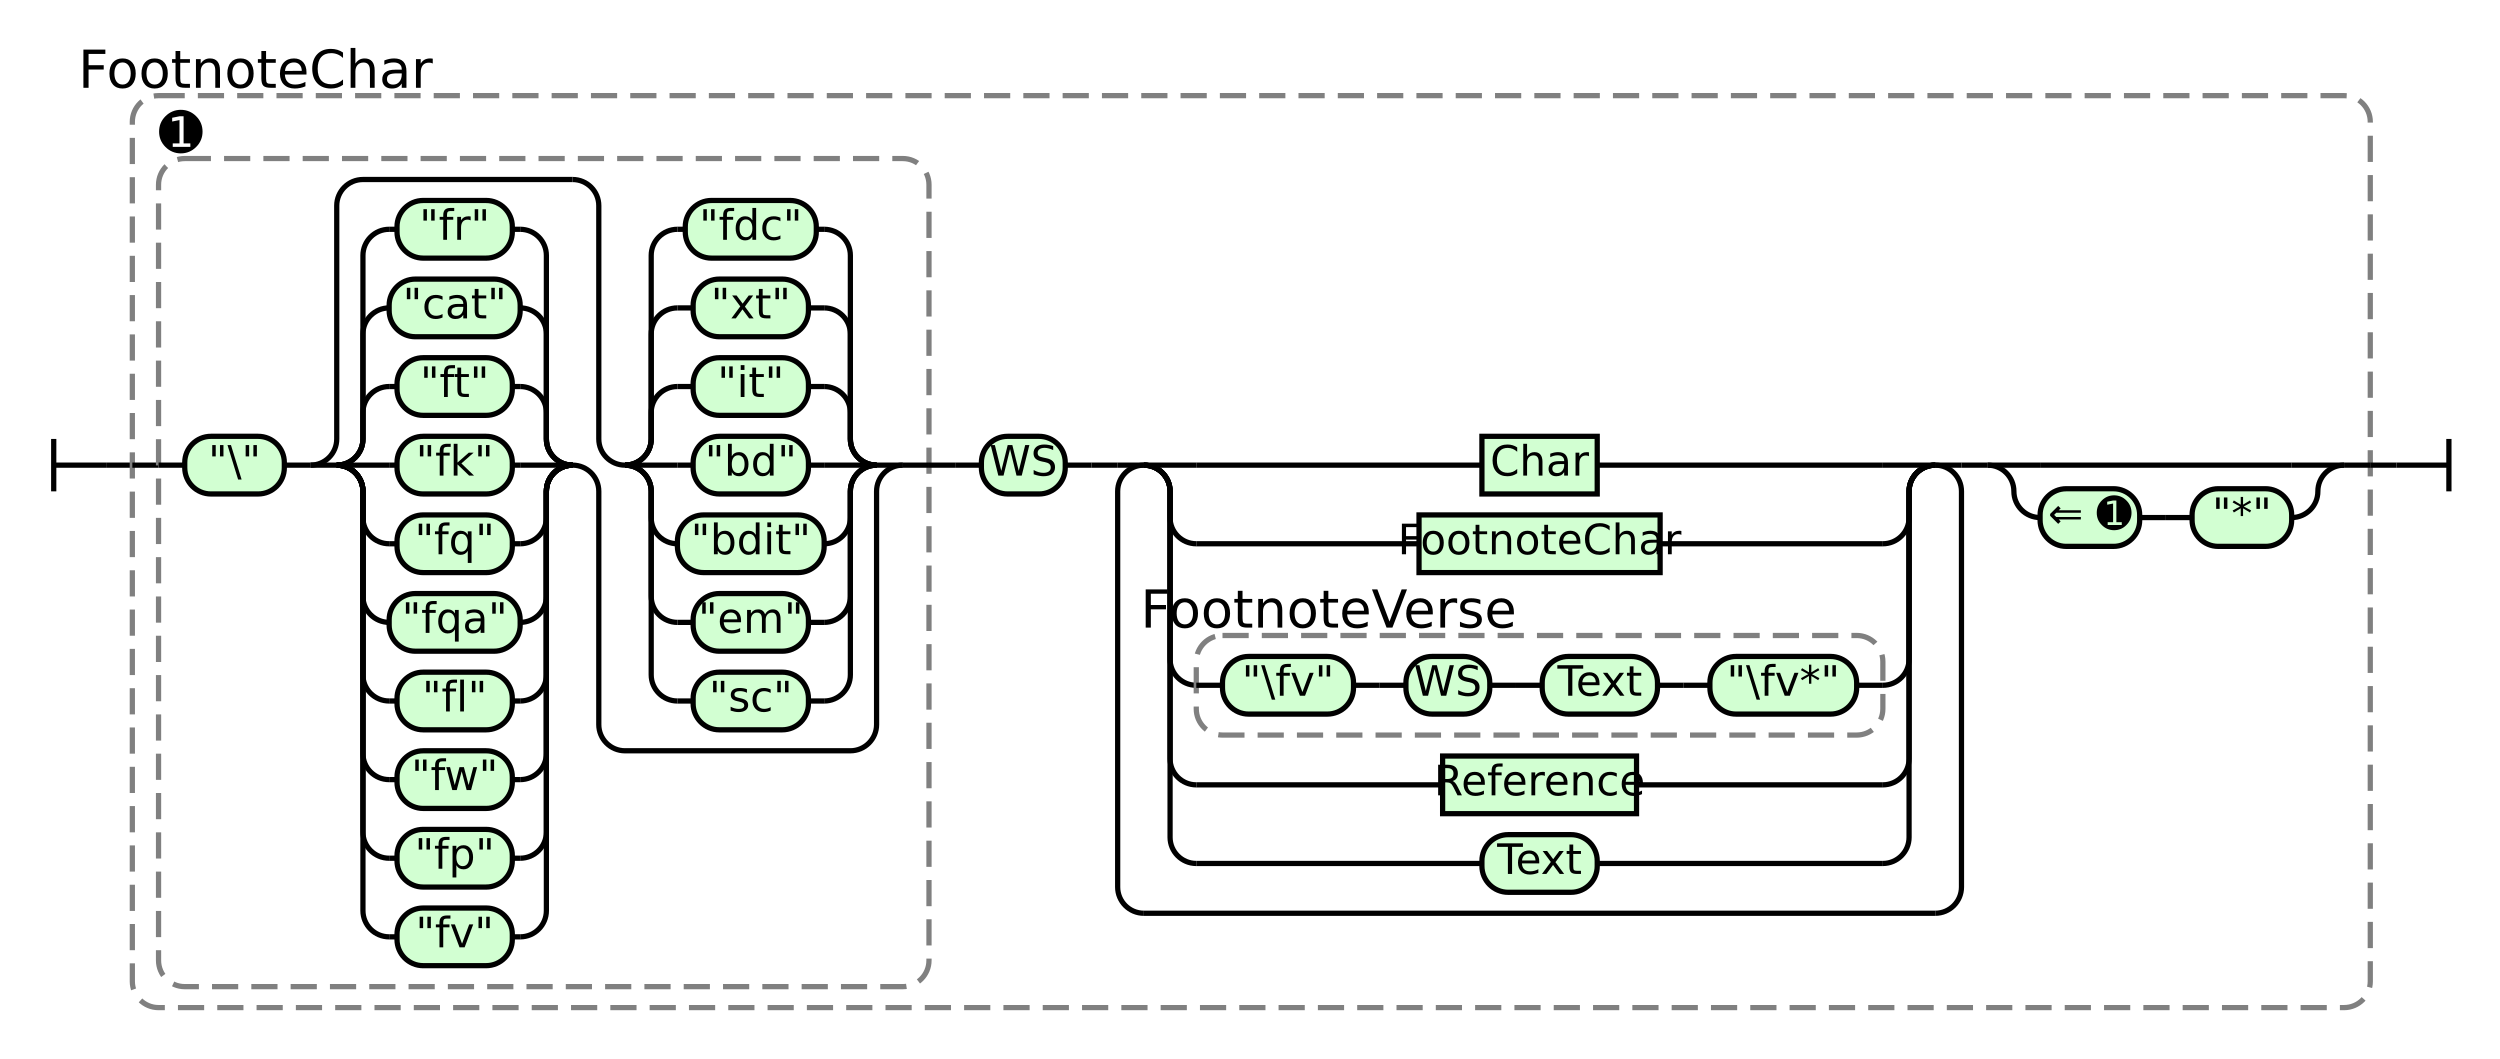
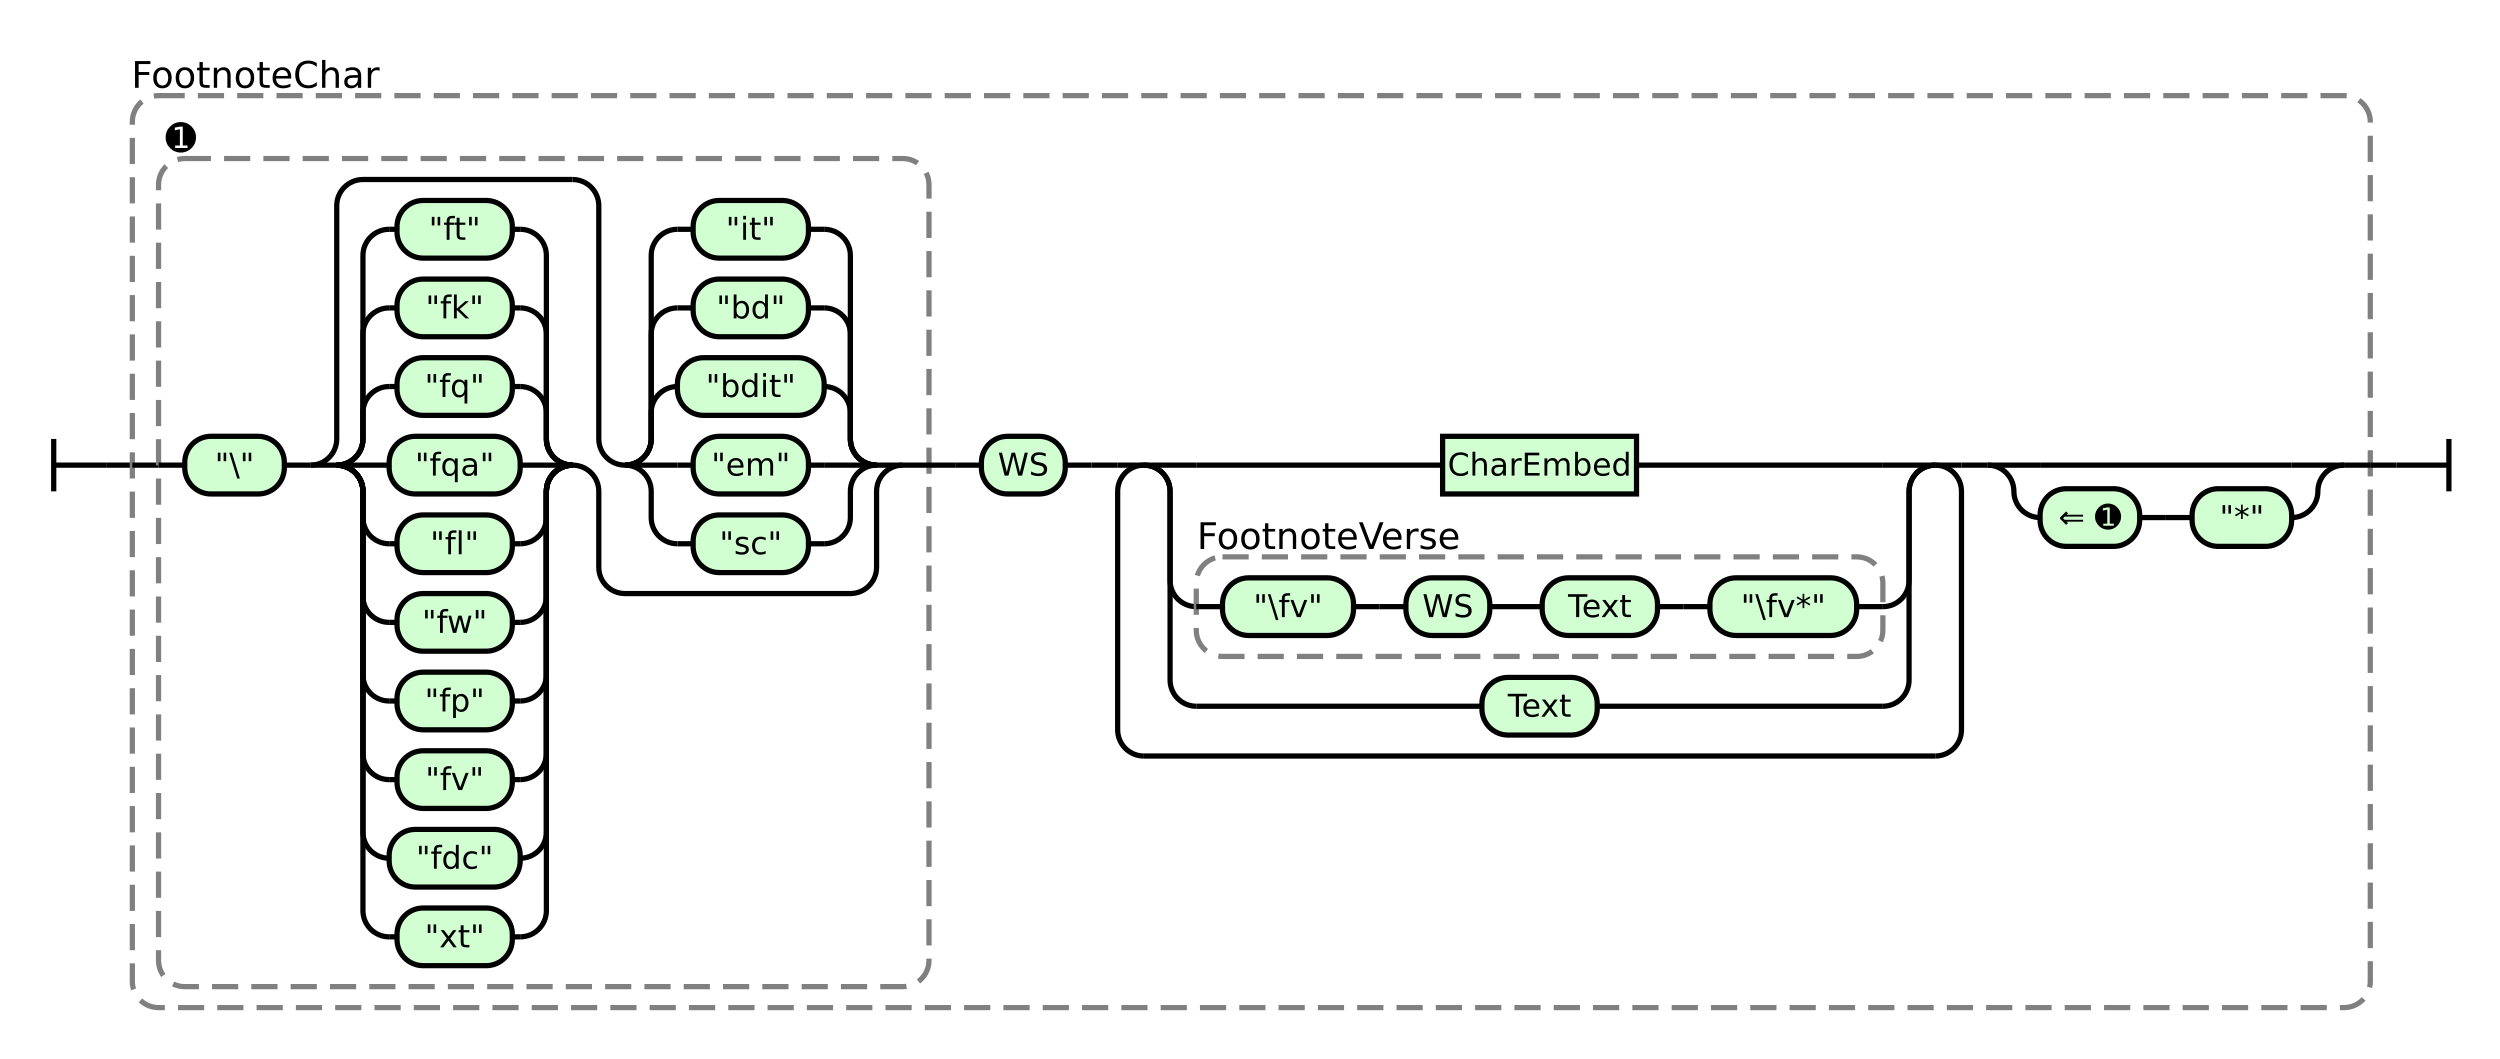
- <svg xmlns="http://www.w3.org/2000/svg" class="railroad-diagram" height="404" viewBox="0 0 954 404" width="954">
+ <svg xmlns="http://www.w3.org/2000/svg" class="railroad-diagram" height="404" viewBox="0 0 954.0 404" width="954.0">
  <g transform="translate(.5 .5)">
    <style>/*  */
    svg.railroad-diagram {
        background-color:hsl(30,20%,95%);
    }
    svg.railroad-diagram path {
        stroke-width: 2;
        stroke: black;
        fill: none;
    }
    svg.railroad-diagram text {
-         font-size: 12pt;
+         font-size: 12px;
        text-anchor: middle;
        font-family: DejaVu Sans;
    }
    svg.railroad-diagram text.label {
        text-anchor:start;
    }
    svg.railroad-diagram text.comment {
        font-family: DejaVu Sans;
-         font-size: 15pt;
+         font-size: 14px;
    }
    svg.railroad-diagram rect{
        stroke-width: 2;
        stroke:black;
        fill: rgb(210, 255, 210);
    }
    svg.railroad-diagram rect.group-box {
        stroke: gray;
        stroke-dasharray: 10 5;
        fill: none;
    }
    .terminal {
        font-family: DejaVu Sans;
    }

/*  */
</style>
    <g>
      <path d="M 20 167 v 20 m 0 -10 h 20" />
    </g>
    <path d="M 40 177 h 10" />
    <g>
      <path d="M 50 177 h 0.0" />
      <path d="M 904.0 177 h 0.0" />
-       <rect class="group-box" height="348" rx="10" ry="10" width="854" x="50.0" y="36" />
+       <rect class="group-box" height="348" rx="10" ry="10" width="854.0" x="50.0" y="36" />
      <g>
        <path d="M 50.0 177 h 10.0" />
        <path d="M 894.0 177 h 10.0" />
        <g>
          <path d="M 60.0 177 h 0.0" />
          <path d="M 354.0 177 h 0.0" />
-           <rect class="group-box" height="316" rx="10" ry="10" width="294" x="60.0" y="60" />
+           <rect class="group-box" height="316" rx="10" ry="10" width="294.0" x="60.0" y="60" />
          <g>
            <path d="M 60.0 177 h 10.0" />
            <path d="M 344.0 177 h 10.0" />
            <g class="terminal ">
              <path d="M 70.0 177 h 0.0" />
              <path d="M 108.0 177 h 0.0" />
-               <rect height="22" rx="10" ry="10" width="38" x="70.0" y="166" />
+               <rect height="22" rx="10" ry="10" width="38.0" x="70.0" y="166" />
              <text x="89.0" y="181">"\"</text>
            </g>
            <path d="M 108.0 177 h 10" />
            <g>
              <path d="M 118.0 177 h 0.0" />
              <path d="M 344.0 177 h 0.0" />
-               <path d="M 118.0 177 a 10 10 0 0 0 10 -10 v -89 a 10 10 0 0 1 10 -10 h 80" />
-               <path d="M 238.0 286 h 86 a 10 10 0 0 0 10 -10 v -89 a 10 10 0 0 1 10 -10" />
+               <path d="M 118.0 177 a 10 10 0 0 0 10 -10 v -89 a 10 10 0 0 1 10 -10 h 80.0" />
+               <path d="M 238.0 226 h 86.0 a 10 10 0 0 0 10 -10 v -29 a 10 10 0 0 1 10 -10" />
              <path d="M 118.0 177 h 10" />
              <g>
                <path d="M 128.0 177 h 0.0" />
                <path d="M 218.0 177 h 0.0" />
                <path d="M 128.0 177 a 10 10 0 0 0 10 -10 v -10 a 10 10 0 0 1 10 -10" />
                <g class="terminal ">
                  <path d="M 148.0 147 h 3.0" />
                  <path d="M 195.0 147 h 3.0" />
-                   <rect height="22" rx="10" ry="10" width="44" x="151.0" y="136" />
-                   <text x="173.0" y="151">"ft"</text>
+                   <rect height="22" rx="10" ry="10" width="44.0" x="151.0" y="136" />
+                   <text x="173.0" y="151">"fq"</text>
                </g>
                <path d="M 198.0 147 a 10 10 0 0 1 10 10 v 10 a 10 10 0 0 0 10 10" />
                <path d="M 128.0 177 a 10 10 0 0 0 10 -10 v -40 a 10 10 0 0 1 10 -10" />
                <g class="terminal ">
-                   <path d="M 148.0 117 h 0.0" />
-                   <path d="M 198.0 117 h 0.0" />
-                   <rect height="22" rx="10" ry="10" width="50" x="148.0" y="106" />
-                   <text x="173.0" y="121">"cat"</text>
+                   <path d="M 148.0 117 h 3.0" />
+                   <path d="M 195.0 117 h 3.0" />
+                   <rect height="22" rx="10" ry="10" width="44.0" x="151.0" y="106" />
+                   <text x="173.0" y="121">"fk"</text>
                </g>
                <path d="M 198.0 117 a 10 10 0 0 1 10 10 v 40 a 10 10 0 0 0 10 10" />
                <path d="M 128.0 177 a 10 10 0 0 0 10 -10 v -70 a 10 10 0 0 1 10 -10" />
                <g class="terminal ">
                  <path d="M 148.0 87 h 3.0" />
                  <path d="M 195.0 87 h 3.0" />
-                   <rect height="22" rx="10" ry="10" width="44" x="151.0" y="76" />
-                   <text x="173.0" y="91">"fr"</text>
+                   <rect height="22" rx="10" ry="10" width="44.0" x="151.0" y="76" />
+                   <text x="173.0" y="91">"ft"</text>
                </g>
                <path d="M 198.0 87 a 10 10 0 0 1 10 10 v 70 a 10 10 0 0 0 10 10" />
                <path d="M 128.0 177 h 20" />
                <g class="terminal ">
-                   <path d="M 148.0 177 h 3.0" />
-                   <path d="M 195.0 177 h 3.0" />
-                   <rect height="22" rx="10" ry="10" width="44" x="151.0" y="166" />
-                   <text x="173.0" y="181">"fk"</text>
+                   <path d="M 148.0 177 h 0.0" />
+                   <path d="M 198.0 177 h 0.0" />
+                   <rect height="22" rx="10" ry="10" width="50.0" x="148.0" y="166" />
+                   <text x="173.0" y="181">"fqa"</text>
                </g>
                <path d="M 198.0 177 h 20" />
                <path d="M 128.0 177 a 10 10 0 0 1 10 10 v 10 a 10 10 0 0 0 10 10" />
                <g class="terminal ">
                  <path d="M 148.0 207 h 3.0" />
                  <path d="M 195.0 207 h 3.0" />
-                   <rect height="22" rx="10" ry="10" width="44" x="151.0" y="196" />
-                   <text x="173.0" y="211">"fq"</text>
+                   <rect height="22" rx="10" ry="10" width="44.0" x="151.0" y="196" />
+                   <text x="173.0" y="211">"fl"</text>
                </g>
                <path d="M 198.0 207 a 10 10 0 0 0 10 -10 v -10 a 10 10 0 0 1 10 -10" />
                <path d="M 128.0 177 a 10 10 0 0 1 10 10 v 40 a 10 10 0 0 0 10 10" />
                <g class="terminal ">
-                   <path d="M 148.0 237 h 0.0" />
-                   <path d="M 198.0 237 h 0.0" />
-                   <rect height="22" rx="10" ry="10" width="50" x="148.0" y="226" />
-                   <text x="173.0" y="241">"fqa"</text>
+                   <path d="M 148.0 237 h 3.0" />
+                   <path d="M 195.0 237 h 3.0" />
+                   <rect height="22" rx="10" ry="10" width="44.0" x="151.0" y="226" />
+                   <text x="173.0" y="241">"fw"</text>
                </g>
                <path d="M 198.0 237 a 10 10 0 0 0 10 -10 v -40 a 10 10 0 0 1 10 -10" />
                <path d="M 128.0 177 a 10 10 0 0 1 10 10 v 70 a 10 10 0 0 0 10 10" />
                <g class="terminal ">
                  <path d="M 148.0 267 h 3.0" />
                  <path d="M 195.0 267 h 3.0" />
-                   <rect height="22" rx="10" ry="10" width="44" x="151.0" y="256" />
-                   <text x="173.0" y="271">"fl"</text>
+                   <rect height="22" rx="10" ry="10" width="44.0" x="151.0" y="256" />
+                   <text x="173.0" y="271">"fp"</text>
                </g>
                <path d="M 198.0 267 a 10 10 0 0 0 10 -10 v -70 a 10 10 0 0 1 10 -10" />
                <path d="M 128.0 177 a 10 10 0 0 1 10 10 v 100 a 10 10 0 0 0 10 10" />
                <g class="terminal ">
                  <path d="M 148.0 297 h 3.0" />
                  <path d="M 195.0 297 h 3.0" />
-                   <rect height="22" rx="10" ry="10" width="44" x="151.0" y="286" />
-                   <text x="173.0" y="301">"fw"</text>
+                   <rect height="22" rx="10" ry="10" width="44.0" x="151.0" y="286" />
+                   <text x="173.0" y="301">"fv"</text>
                </g>
                <path d="M 198.0 297 a 10 10 0 0 0 10 -10 v -100 a 10 10 0 0 1 10 -10" />
                <path d="M 128.0 177 a 10 10 0 0 1 10 10 v 130 a 10 10 0 0 0 10 10" />
                <g class="terminal ">
-                   <path d="M 148.0 327 h 3.0" />
-                   <path d="M 195.0 327 h 3.0" />
-                   <rect height="22" rx="10" ry="10" width="44" x="151.0" y="316" />
-                   <text x="173.0" y="331">"fp"</text>
+                   <path d="M 148.0 327 h 0.0" />
+                   <path d="M 198.0 327 h 0.0" />
+                   <rect height="22" rx="10" ry="10" width="50.0" x="148.0" y="316" />
+                   <text x="173.0" y="331">"fdc"</text>
                </g>
                <path d="M 198.0 327 a 10 10 0 0 0 10 -10 v -130 a 10 10 0 0 1 10 -10" />
                <path d="M 128.0 177 a 10 10 0 0 1 10 10 v 160 a 10 10 0 0 0 10 10" />
                <g class="terminal ">
                  <path d="M 148.0 357 h 3.0" />
                  <path d="M 195.0 357 h 3.0" />
-                   <rect height="22" rx="10" ry="10" width="44" x="151.0" y="346" />
-                   <text x="173.0" y="361">"fv"</text>
+                   <rect height="22" rx="10" ry="10" width="44.0" x="151.0" y="346" />
+                   <text x="173.0" y="361">"xt"</text>
                </g>
                <path d="M 198.0 357 a 10 10 0 0 0 10 -10 v -160 a 10 10 0 0 1 10 -10" />
              </g>
-               <path d="M 218.0 177 a 10 10 0 0 1 10 10 v 89 a 10 10 0 0 0 10 10" />
+               <path d="M 218.0 177 a 10 10 0 0 1 10 10 v 29 a 10 10 0 0 0 10 10" />
              <path d="M 218.0 68 a 10 10 0 0 1 10 10 v 89 a 10 10 0 0 0 10 10" />
              <g>
                <path d="M 238.0 177 h 0.0" />
                <path d="M 334.0 177 h 0.0" />
                <path d="M 238.0 177 a 10 10 0 0 0 10 -10 v -10 a 10 10 0 0 1 10 -10" />
                <g class="terminal ">
-                   <path d="M 258.0 147 h 6.0" />
-                   <path d="M 308.0 147 h 6.0" />
-                   <rect height="22" rx="10" ry="10" width="44" x="264.0" y="136" />
-                   <text x="286.0" y="151">"it"</text>
+                   <path d="M 258.0 147 h 0.0" />
+                   <path d="M 314.0 147 h 0.0" />
+                   <rect height="22" rx="10" ry="10" width="56.0" x="258.0" y="136" />
+                   <text x="286.0" y="151">"bdit"</text>
                </g>
                <path d="M 314.0 147 a 10 10 0 0 1 10 10 v 10 a 10 10 0 0 0 10 10" />
                <path d="M 238.0 177 a 10 10 0 0 0 10 -10 v -40 a 10 10 0 0 1 10 -10" />
                <g class="terminal ">
                  <path d="M 258.0 117 h 6.0" />
                  <path d="M 308.0 117 h 6.0" />
-                   <rect height="22" rx="10" ry="10" width="44" x="264.0" y="106" />
-                   <text x="286.0" y="121">"xt"</text>
+                   <rect height="22" rx="10" ry="10" width="44.0" x="264.0" y="106" />
+                   <text x="286.0" y="121">"bd"</text>
                </g>
                <path d="M 314.0 117 a 10 10 0 0 1 10 10 v 40 a 10 10 0 0 0 10 10" />
                <path d="M 238.0 177 a 10 10 0 0 0 10 -10 v -70 a 10 10 0 0 1 10 -10" />
                <g class="terminal ">
-                   <path d="M 258.0 87 h 3.0" />
-                   <path d="M 311.0 87 h 3.0" />
-                   <rect height="22" rx="10" ry="10" width="50" x="261.0" y="76" />
-                   <text x="286.0" y="91">"fdc"</text>
+                   <path d="M 258.0 87 h 6.0" />
+                   <path d="M 308.0 87 h 6.0" />
+                   <rect height="22" rx="10" ry="10" width="44.0" x="264.0" y="76" />
+                   <text x="286.0" y="91">"it"</text>
                </g>
                <path d="M 314.0 87 a 10 10 0 0 1 10 10 v 70 a 10 10 0 0 0 10 10" />
                <path d="M 238.0 177 h 20" />
                <g class="terminal ">
                  <path d="M 258.0 177 h 6.0" />
                  <path d="M 308.0 177 h 6.0" />
-                   <rect height="22" rx="10" ry="10" width="44" x="264.0" y="166" />
-                   <text x="286.0" y="181">"bd"</text>
+                   <rect height="22" rx="10" ry="10" width="44.0" x="264.0" y="166" />
+                   <text x="286.0" y="181">"em"</text>
                </g>
                <path d="M 314.0 177 h 20" />
                <path d="M 238.0 177 a 10 10 0 0 1 10 10 v 10 a 10 10 0 0 0 10 10" />
                <g class="terminal ">
-                   <path d="M 258.0 207 h 0.0" />
-                   <path d="M 314.0 207 h 0.0" />
-                   <rect height="22" rx="10" ry="10" width="56" x="258.0" y="196" />
-                   <text x="286.0" y="211">"bdit"</text>
+                   <path d="M 258.0 207 h 6.0" />
+                   <path d="M 308.0 207 h 6.0" />
+                   <rect height="22" rx="10" ry="10" width="44.0" x="264.0" y="196" />
+                   <text x="286.0" y="211">"sc"</text>
                </g>
                <path d="M 314.0 207 a 10 10 0 0 0 10 -10 v -10 a 10 10 0 0 1 10 -10" />
-                 <path d="M 238.0 177 a 10 10 0 0 1 10 10 v 40 a 10 10 0 0 0 10 10" />
-                 <g class="terminal ">
-                   <path d="M 258.0 237 h 6.0" />
-                   <path d="M 308.0 237 h 6.0" />
-                   <rect height="22" rx="10" ry="10" width="44" x="264.0" y="226" />
-                   <text x="286.0" y="241">"em"</text>
-                 </g>
-                 <path d="M 314.0 237 a 10 10 0 0 0 10 -10 v -40 a 10 10 0 0 1 10 -10" />
-                 <path d="M 238.0 177 a 10 10 0 0 1 10 10 v 70 a 10 10 0 0 0 10 10" />
-                 <g class="terminal ">
-                   <path d="M 258.0 267 h 6.0" />
-                   <path d="M 308.0 267 h 6.0" />
-                   <rect height="22" rx="10" ry="10" width="44" x="264.0" y="256" />
-                   <text x="286.0" y="271">"sc"</text>
-                 </g>
-                 <path d="M 314.0 267 a 10 10 0 0 0 10 -10 v -70 a 10 10 0 0 1 10 -10" />
              </g>
              <path d="M 334.0 177 h 10" />
            </g>
          </g>
          <g class="non-terminal ">
            <path d="M 60.0 52 h 0.0" />
            <path d="M 77.0 52 h 0.0" />
            <text class="comment" x="68.5" y="57">➊</text>
          </g>
        </g>
        <path d="M 354.0 177 h 10" />
        <path d="M 364.0 177 h 10" />
        <g class="terminal ">
          <path d="M 374.0 177 h 0.0" />
          <path d="M 406.0 177 h 0.0" />
-           <rect height="22" rx="10" ry="10" width="32" x="374.0" y="166" />
+           <rect height="22" rx="10" ry="10" width="32.0" x="374.0" y="166" />
          <text x="390.0" y="181">WS</text>
        </g>
        <path d="M 406.0 177 h 10" />
        <path d="M 416.0 177 h 10" />
        <g>
          <path d="M 426.0 177 h 0.0" />
          <path d="M 748.0 177 h 0.0" />
          <path d="M 426.0 177 h 10" />
          <g>
            <path d="M 436.0 177 h 0.0" />
            <path d="M 738.0 177 h 0.0" />
            <path d="M 436.0 177 h 20" />
            <g class="non-terminal ">
-               <path d="M 456.0 177 h 109.0" />
-               <path d="M 609.0 177 h 109.0" />
-               <rect height="22" width="44" x="565.0" y="166" />
-               <text x="587.0" y="181">Char</text>
+               <path d="M 456.0 177 h 94.0" />
+               <path d="M 624.0 177 h 94.0" />
+               <rect height="22" width="74.0" x="550.0" y="166" />
+               <text x="587.0" y="181">CharEmbed</text>
            </g>
            <path d="M 718.0 177 h 20" />
-             <path d="M 436.0 177 a 10 10 0 0 1 10 10 v 10 a 10 10 0 0 0 10 10" />
-             <g class="non-terminal ">
-               <path d="M 456.0 207 h 85.0" />
-               <path d="M 633.0 207 h 85.0" />
-               <rect height="22" width="92" x="541.0" y="196" />
-               <text x="587.0" y="211">FootnoteChar</text>
-             </g>
-             <path d="M 718.0 207 a 10 10 0 0 0 10 -10 v -10 a 10 10 0 0 1 10 -10" />
-             <path d="M 436.0 177 a 10 10 0 0 1 10 10 v 64 a 10 10 0 0 0 10 10" />
+             <path d="M 436.0 177 a 10 10 0 0 1 10 10 v 34 a 10 10 0 0 0 10 10" />
            <g>
-               <path d="M 456.0 261 h 0.0" />
-               <path d="M 718.0 261 h 0.0" />
-               <rect class="group-box" height="38" rx="10" ry="10" width="262" x="456.0" y="242" />
+               <path d="M 456.0 231 h 0.0" />
+               <path d="M 718.0 231 h 0.0" />
+               <rect class="group-box" height="38" rx="10" ry="10" width="262.0" x="456.0" y="212" />
              <g>
-                 <path d="M 456.0 261 h 10.0" />
-                 <path d="M 708.0 261 h 10.0" />
-                 <g class="terminal ">
-                   <path d="M 466.0 261 h 0.0" />
-                   <path d="M 516.0 261 h 0.0" />
-                   <rect height="22" rx="10" ry="10" width="50" x="466.0" y="250" />
-                   <text x="491.0" y="265">"\fv"</text>
-                 </g>
-                 <path d="M 516.0 261 h 10" />
-                 <path d="M 526.0 261 h 10" />
-                 <g class="terminal ">
-                   <path d="M 536.0 261 h 0.0" />
-                   <path d="M 568.0 261 h 0.0" />
-                   <rect height="22" rx="10" ry="10" width="32" x="536.0" y="250" />
-                   <text x="552.0" y="265">WS</text>
-                 </g>
-                 <path d="M 568.0 261 h 10" />
-                 <path d="M 578.0 261 h 10" />
-                 <g class="terminal ">
-                   <path d="M 588.0 261 h 0.0" />
-                   <path d="M 632.0 261 h 0.0" />
-                   <rect height="22" rx="10" ry="10" width="44" x="588.0" y="250" />
-                   <text x="610.0" y="265">Text</text>
-                 </g>
-                 <path d="M 632.0 261 h 10" />
-                 <path d="M 642.0 261 h 10" />
-                 <g class="terminal ">
-                   <path d="M 652.0 261 h 0.0" />
-                   <path d="M 708.0 261 h 0.0" />
-                   <rect height="22" rx="10" ry="10" width="56" x="652.0" y="250" />
-                   <text x="680.0" y="265">"\fv*"</text>
+                 <path d="M 456.0 231 h 10.0" />
+                 <path d="M 708.0 231 h 10.0" />
+                 <g class="terminal ">
+                   <path d="M 466.0 231 h 0.0" />
+                   <path d="M 516.0 231 h 0.0" />
+                   <rect height="22" rx="10" ry="10" width="50.0" x="466.0" y="220" />
+                   <text x="491.0" y="235">"\fv"</text>
+                 </g>
+                 <path d="M 516.0 231 h 10" />
+                 <path d="M 526.0 231 h 10" />
+                 <g class="terminal ">
+                   <path d="M 536.0 231 h 0.0" />
+                   <path d="M 568.0 231 h 0.0" />
+                   <rect height="22" rx="10" ry="10" width="32.0" x="536.0" y="220" />
+                   <text x="552.0" y="235">WS</text>
+                 </g>
+                 <path d="M 568.0 231 h 10" />
+                 <path d="M 578.0 231 h 10" />
+                 <g class="terminal ">
+                   <path d="M 588.0 231 h 0.0" />
+                   <path d="M 632.0 231 h 0.0" />
+                   <rect height="22" rx="10" ry="10" width="44.0" x="588.0" y="220" />
+                   <text x="610.0" y="235">Text</text>
+                 </g>
+                 <path d="M 632.0 231 h 10" />
+                 <path d="M 642.0 231 h 10" />
+                 <g class="terminal ">
+                   <path d="M 652.0 231 h 0.0" />
+                   <path d="M 708.0 231 h 0.0" />
+                   <rect height="22" rx="10" ry="10" width="56.0" x="652.0" y="220" />
+                   <text x="680.0" y="235">"\fv*"</text>
                </g>
              </g>
              <g class="non-terminal ">
-                 <path d="M 456.0 234 h 0.0" />
-                 <path d="M 557.0 234 h 0.0" />
-                 <text class="comment" x="506.5" y="239">FootnoteVerse</text>
+                 <path d="M 456.0 204 h 0.0" />
+                 <path d="M 557.0 204 h 0.0" />
+                 <text class="comment" x="506.5" y="209">FootnoteVerse</text>
              </g>
            </g>
-             <path d="M 718.0 261 a 10 10 0 0 0 10 -10 v -64 a 10 10 0 0 1 10 -10" />
-             <path d="M 436.0 177 a 10 10 0 0 1 10 10 v 102 a 10 10 0 0 0 10 10" />
-             <g class="non-terminal ">
-               <path d="M 456.0 299 h 94.0" />
-               <path d="M 624.0 299 h 94.0" />
-               <rect height="22" width="74" x="550.0" y="288" />
-               <text x="587.0" y="303">Reference</text>
-             </g>
-             <path d="M 718.0 299 a 10 10 0 0 0 10 -10 v -102 a 10 10 0 0 1 10 -10" />
-             <path d="M 436.0 177 a 10 10 0 0 1 10 10 v 132 a 10 10 0 0 0 10 10" />
+             <path d="M 718.0 231 a 10 10 0 0 0 10 -10 v -34 a 10 10 0 0 1 10 -10" />
+             <path d="M 436.0 177 a 10 10 0 0 1 10 10 v 72 a 10 10 0 0 0 10 10" />
            <g class="terminal ">
-               <path d="M 456.0 329 h 109.0" />
-               <path d="M 609.0 329 h 109.0" />
-               <rect height="22" rx="10" ry="10" width="44" x="565.0" y="318" />
-               <text x="587.0" y="333">Text</text>
-             </g>
-             <path d="M 718.0 329 a 10 10 0 0 0 10 -10 v -132 a 10 10 0 0 1 10 -10" />
+               <path d="M 456.0 269 h 109.0" />
+               <path d="M 609.0 269 h 109.0" />
+               <rect height="22" rx="10" ry="10" width="44.0" x="565.0" y="258" />
+               <text x="587.0" y="273">Text</text>
+             </g>
+             <path d="M 718.0 269 a 10 10 0 0 0 10 -10 v -72 a 10 10 0 0 1 10 -10" />
          </g>
          <path d="M 738.0 177 h 10" />
-           <path d="M 436.0 177 a 10 10 0 0 0 -10 10 v 151 a 10 10 0 0 0 10 10" />
-           <g>
-             <path d="M 436.0 348 h 302" />
-           </g>
-           <path d="M 738.0 348 a 10 10 0 0 0 10 -10 v -151 a 10 10 0 0 0 -10 -10" />
+           <path d="M 436.0 177 a 10 10 0 0 0 -10 10 v 91 a 10 10 0 0 0 10 10" />
+           <g>
+             <path d="M 436.0 288 h 302.0" />
+           </g>
+           <path d="M 738.0 288 a 10 10 0 0 0 10 -10 v -91 a 10 10 0 0 0 -10 -10" />
        </g>
        <path d="M 748.0 177 h 10" />
        <g>
          <path d="M 758.0 177 h 0.0" />
          <path d="M 894.0 177 h 0.0" />
          <path d="M 758.0 177 h 20" />
          <g>
-             <path d="M 778.0 177 h 96" />
+             <path d="M 778.0 177 h 96.0" />
          </g>
          <path d="M 874.0 177 h 20" />
          <path d="M 758.0 177 a 10 10 0 0 1 10 10 v 0 a 10 10 0 0 0 10 10" />
          <g>
            <path d="M 778.0 197 h 0.0" />
            <path d="M 874.0 197 h 0.0" />
            <g class="terminal ">
              <path d="M 778.0 197 h 0.0" />
              <path d="M 816.0 197 h 0.0" />
-               <rect height="22" rx="10" ry="10" width="38" x="778.0" y="186" />
+               <rect height="22" rx="10" ry="10" width="38.0" x="778.0" y="186" />
              <text x="797.0" y="201">⇐ ➊</text>
            </g>
            <path d="M 816.0 197 h 10" />
            <path d="M 826.0 197 h 10" />
            <g class="terminal ">
              <path d="M 836.0 197 h 0.0" />
              <path d="M 874.0 197 h 0.0" />
-               <rect height="22" rx="10" ry="10" width="38" x="836.0" y="186" />
+               <rect height="22" rx="10" ry="10" width="38.0" x="836.0" y="186" />
              <text x="855.0" y="201">"*"</text>
            </g>
          </g>
          <path d="M 874.0 197 a 10 10 0 0 0 10 -10 v 0 a 10 10 0 0 1 10 -10" />
        </g>
      </g>
      <g class="non-terminal ">
        <path d="M 50.0 28 h 0.0" />
        <path d="M 144.0 28 h 0.0" />
        <text class="comment" x="97.0" y="33">FootnoteChar</text>
      </g>
    </g>
-     <path d="M 904 177 h 10" />
-     <path d="M 914 177 h 20 m 0 -10 v 20" />
+     <path d="M 904.0 177 h 10" />
+     <path d="M 914.0 177 h 20 m 0 -10 v 20" />
  </g>
</svg>
